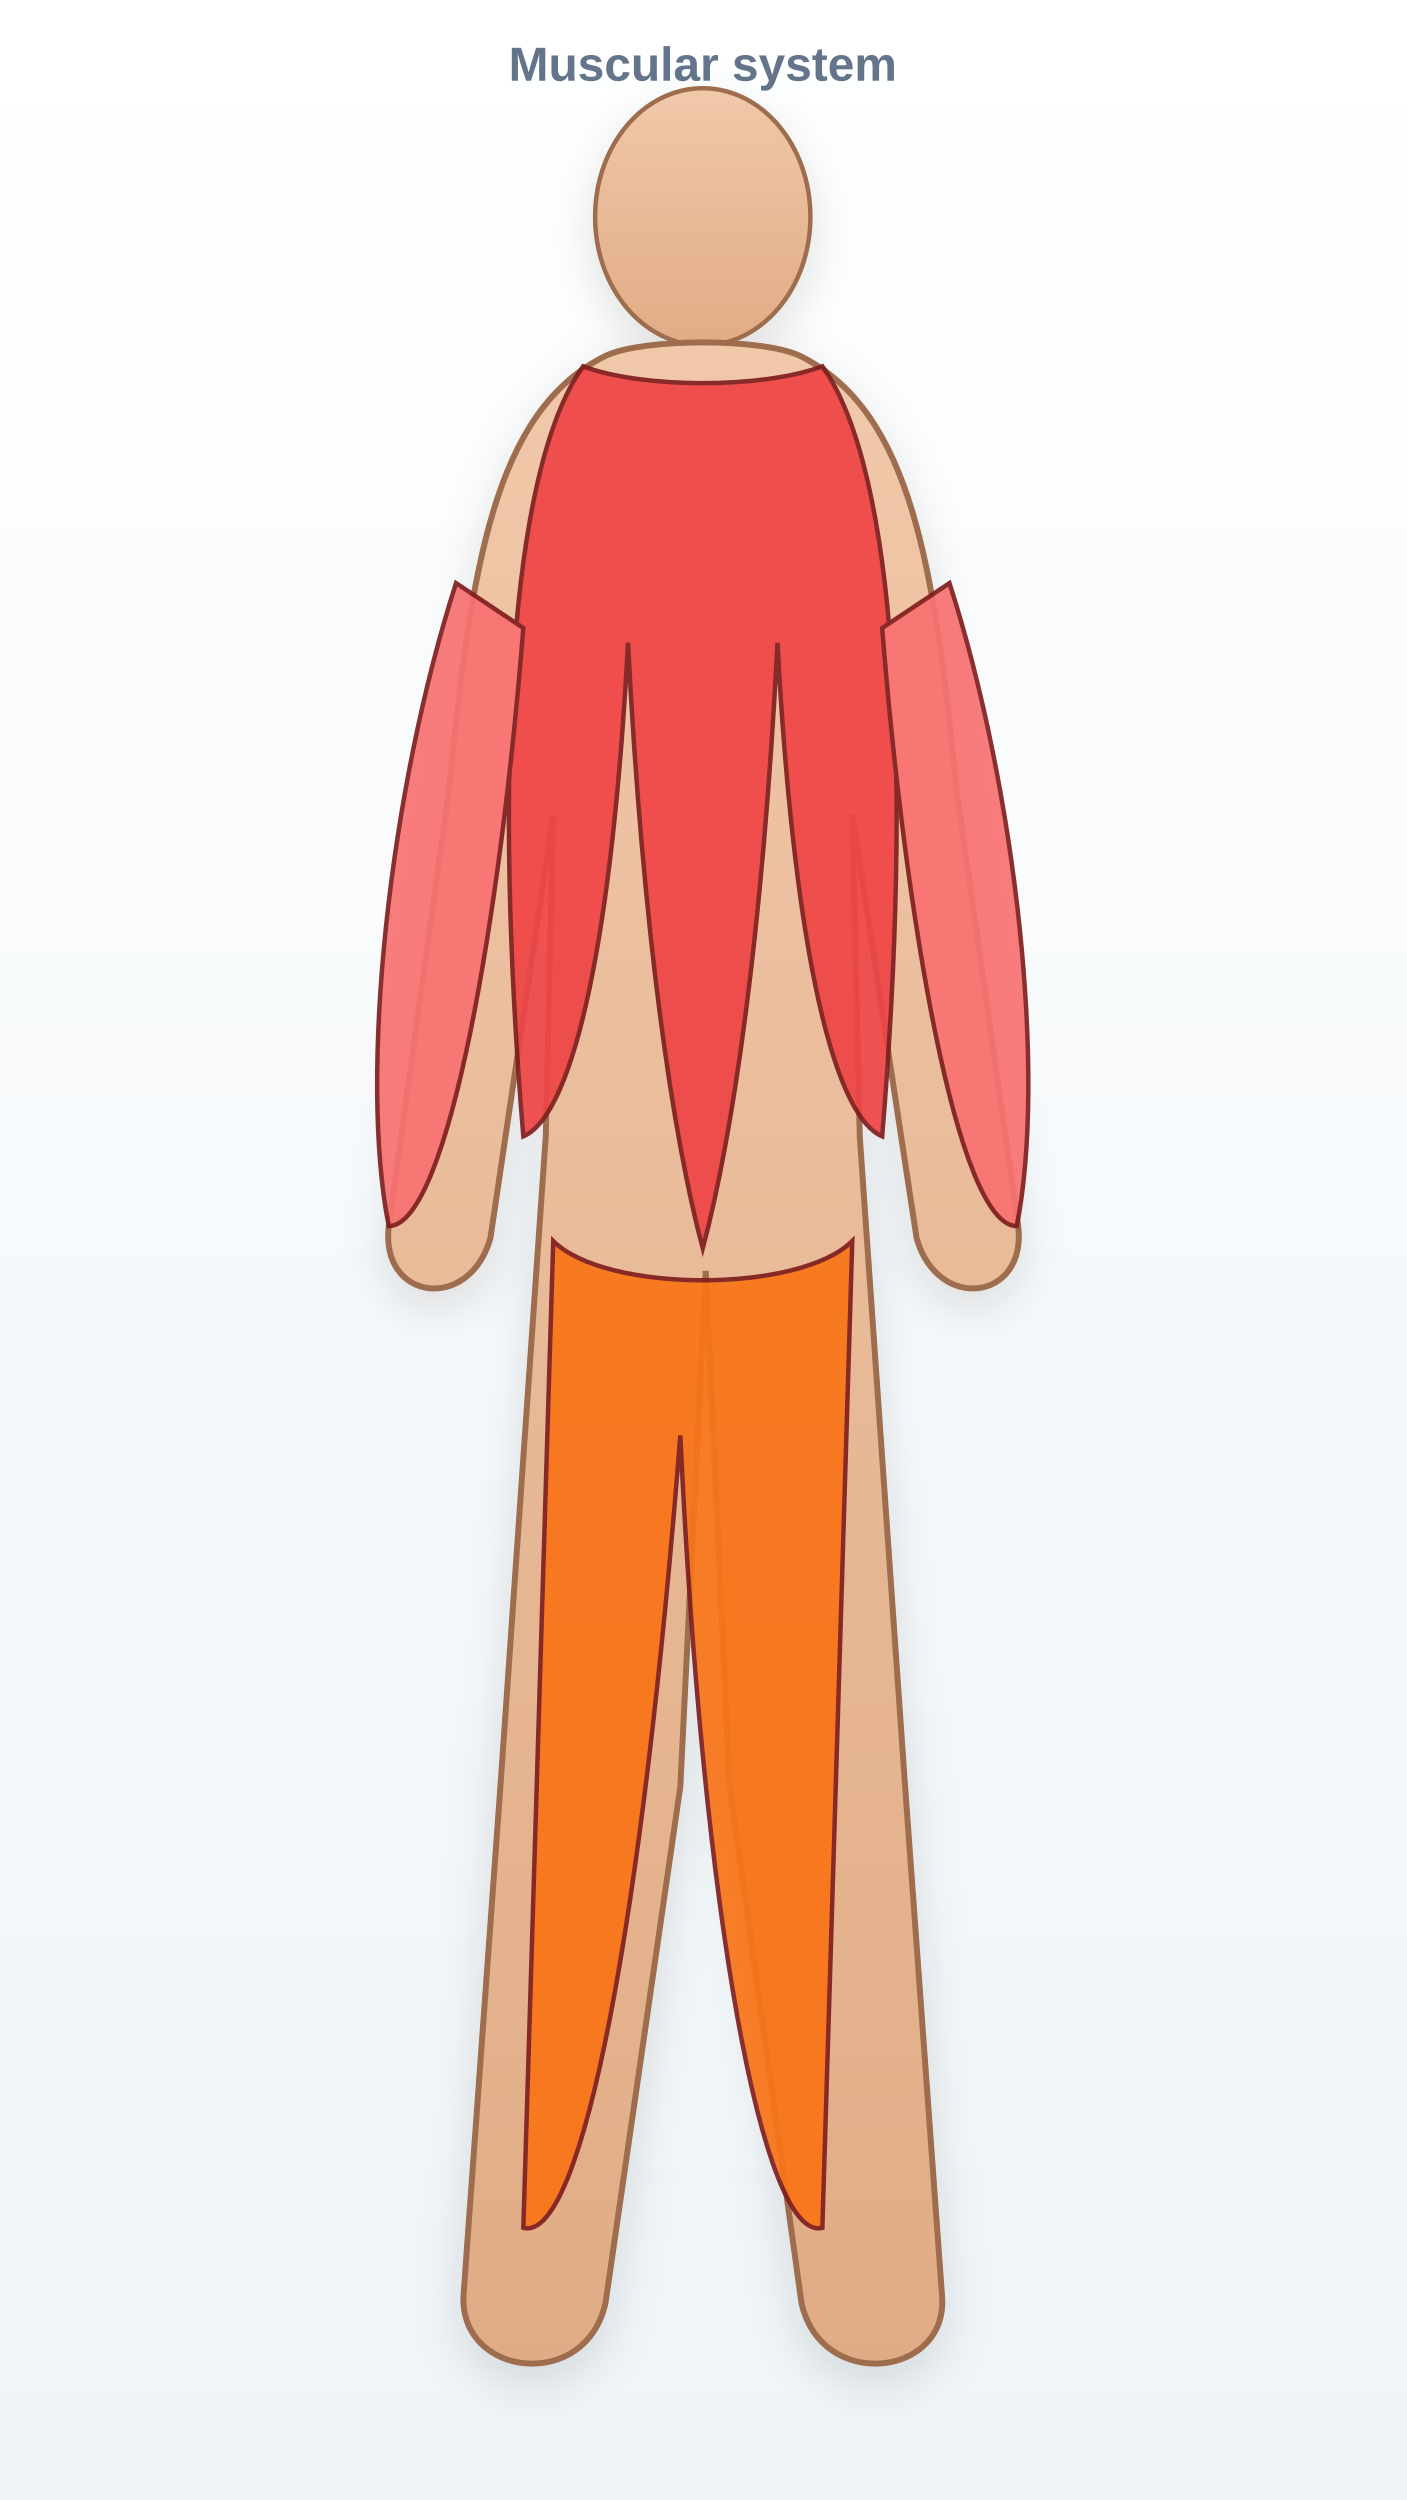
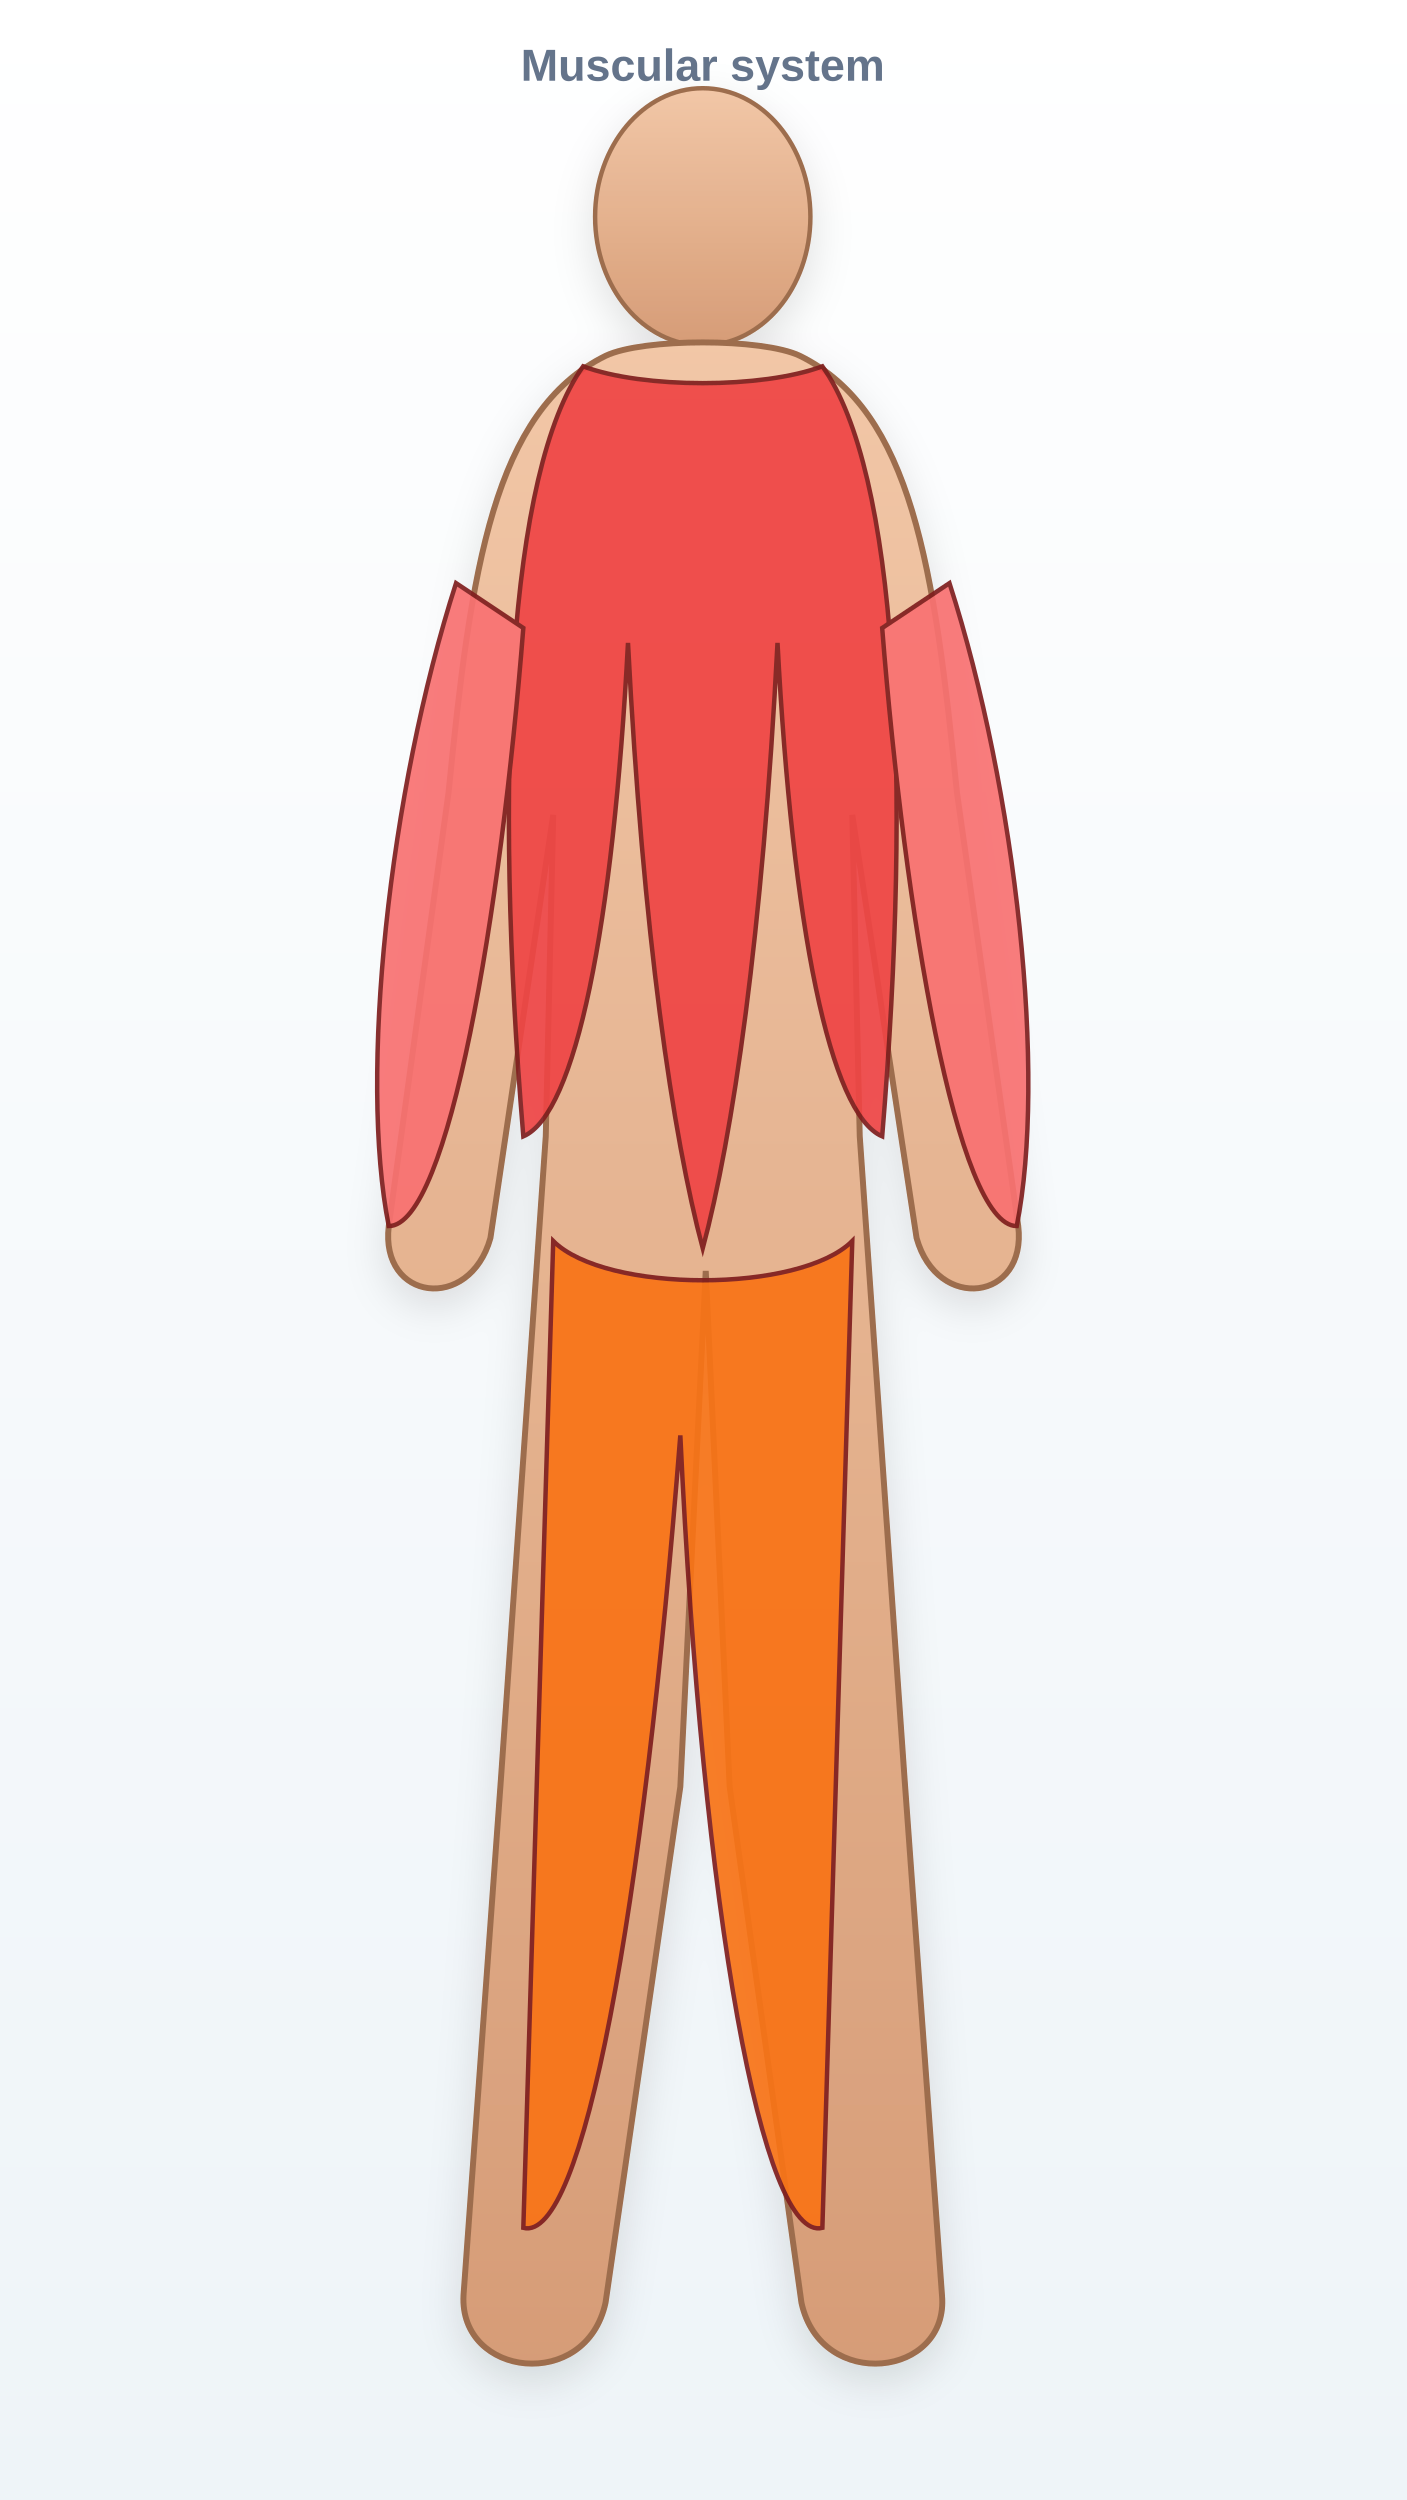
<svg xmlns="http://www.w3.org/2000/svg" viewBox="0 0 941 1672" width="941" height="1672">
  <defs>
    <linearGradient id="skin" x1="0" x2="0" y1="0" y2="1">
-       <stop stop-color="#f1c7a8" />
-       <stop offset="1" stop-color="#dfaa83" />
+       <stop stop-color="#f2c6a5" />
+       <stop offset="1" stop-color="#d59a74" />
    </linearGradient>
-     <linearGradient id="soft" x1="0" x2="0" y1="0" y2="1">
+     <linearGradient id="bg" x1="0" x2="0" y1="0" y2="1">
      <stop stop-color="#ffffff" />
      <stop offset="1" stop-color="#eef4f8" />
    </linearGradient>
-     <filter id="shadow" x="-20%" y="-20%" width="140%" height="140%">
-       <feDropShadow dx="0" dy="12" stdDeviation="16" flood-opacity=".12" />
+     <filter id="sh" x="-20%" y="-20%" width="140%" height="140%">
+       <feDropShadow dx="0" dy="10" stdDeviation="14" flood-opacity=".12" />
    </filter>
  </defs>
-   <rect width="941" height="1672" fill="url(#soft)" />
-   <text x="470" y="54" text-anchor="middle" font-family="Arial, sans-serif" font-size="32" font-weight="700" fill="#64748b">Muscular system</text>
-   <g id="body" filter="url(#shadow)" opacity=".98">
+   <rect width="941" height="1672" fill="url(#bg)" />
+   <text x="470" y="54" text-anchor="middle" font-family="Arial, sans-serif" font-size="30" font-weight="700" fill="#64748b">Muscular system</text>
+   <g filter="url(#sh)" opacity=".98">
    <ellipse cx="470" cy="145" rx="72" ry="86" fill="url(#skin)" stroke="#9b6b4a" stroke-width="3" />
    <path d="M405 238 C330 275 315 380 300 530 L260 820 C254 870 314 878 328 828 L370 545 L365 760 L335 1190 L310 1535 C307 1590 392 1600 405 1540 L455 1195 L472 850 L488 1195 L536 1540 C549 1600 635 1590 630 1535 L605 1190 L575 760 L570 545 L613 828 C627 878 687 870 681 820 L640 530 C625 380 610 275 535 238 C510 226 430 226 405 238 Z" fill="url(#skin)" stroke="#9b6b4a" stroke-width="4" />
  </g>
  <g opacity=".92" stroke="#7f1d1d" stroke-width="3">
    <path d="M390 245 C340 315 330 520 350 760 C385 745 410 620 420 430 C430 625 450 760 470 835 C490 760 510 625 520 430 C530 620 555 745 590 760 C610 520 600 315 550 245 C510 260 430 260 390 245 Z" fill="#ef4444" />
    <path d="M370 830 L350 1490 C390 1500 430 1280 455 960 C470 1280 510 1500 550 1490 L570 830 C535 865 405 865 370 830 Z" fill="#f97316" />
    <path d="M305 390 C260 530 240 720 260 820 C300 820 335 610 350 420 Z" fill="#f87171" />
    <path d="M635 390 C680 530 700 720 680 820 C640 820 605 610 590 420 Z" fill="#f87171" />
  </g>
</svg>
